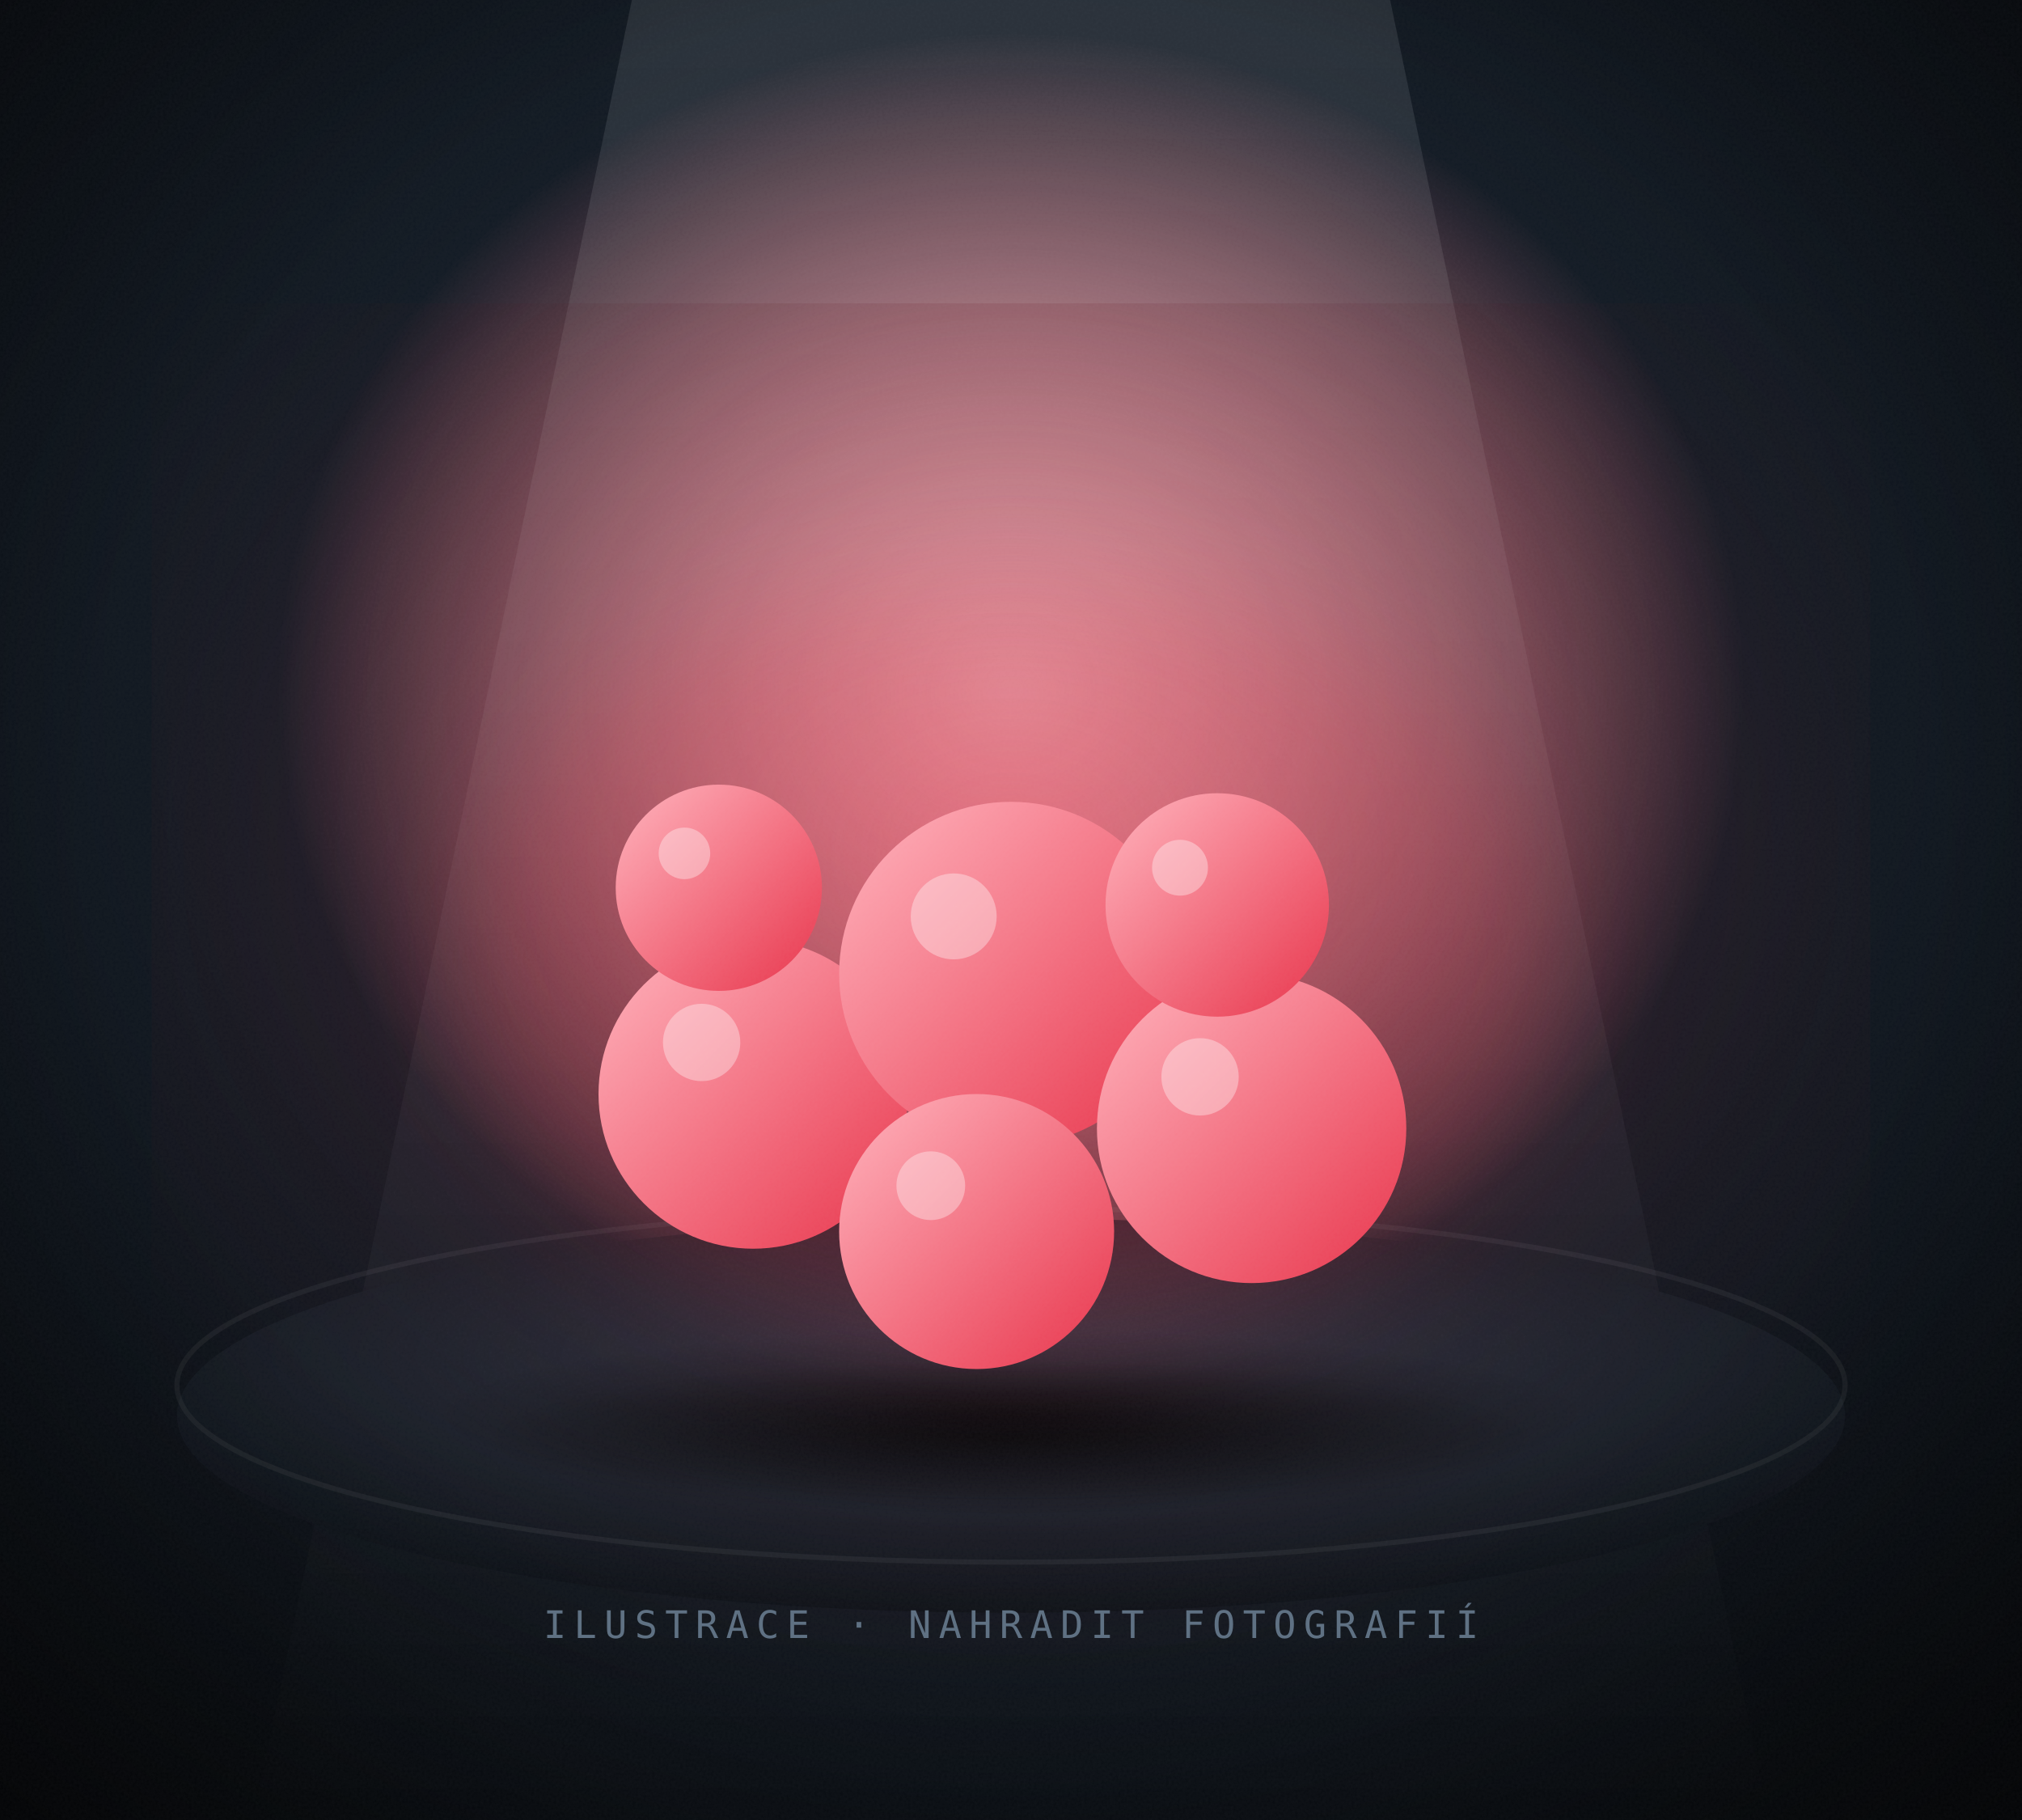
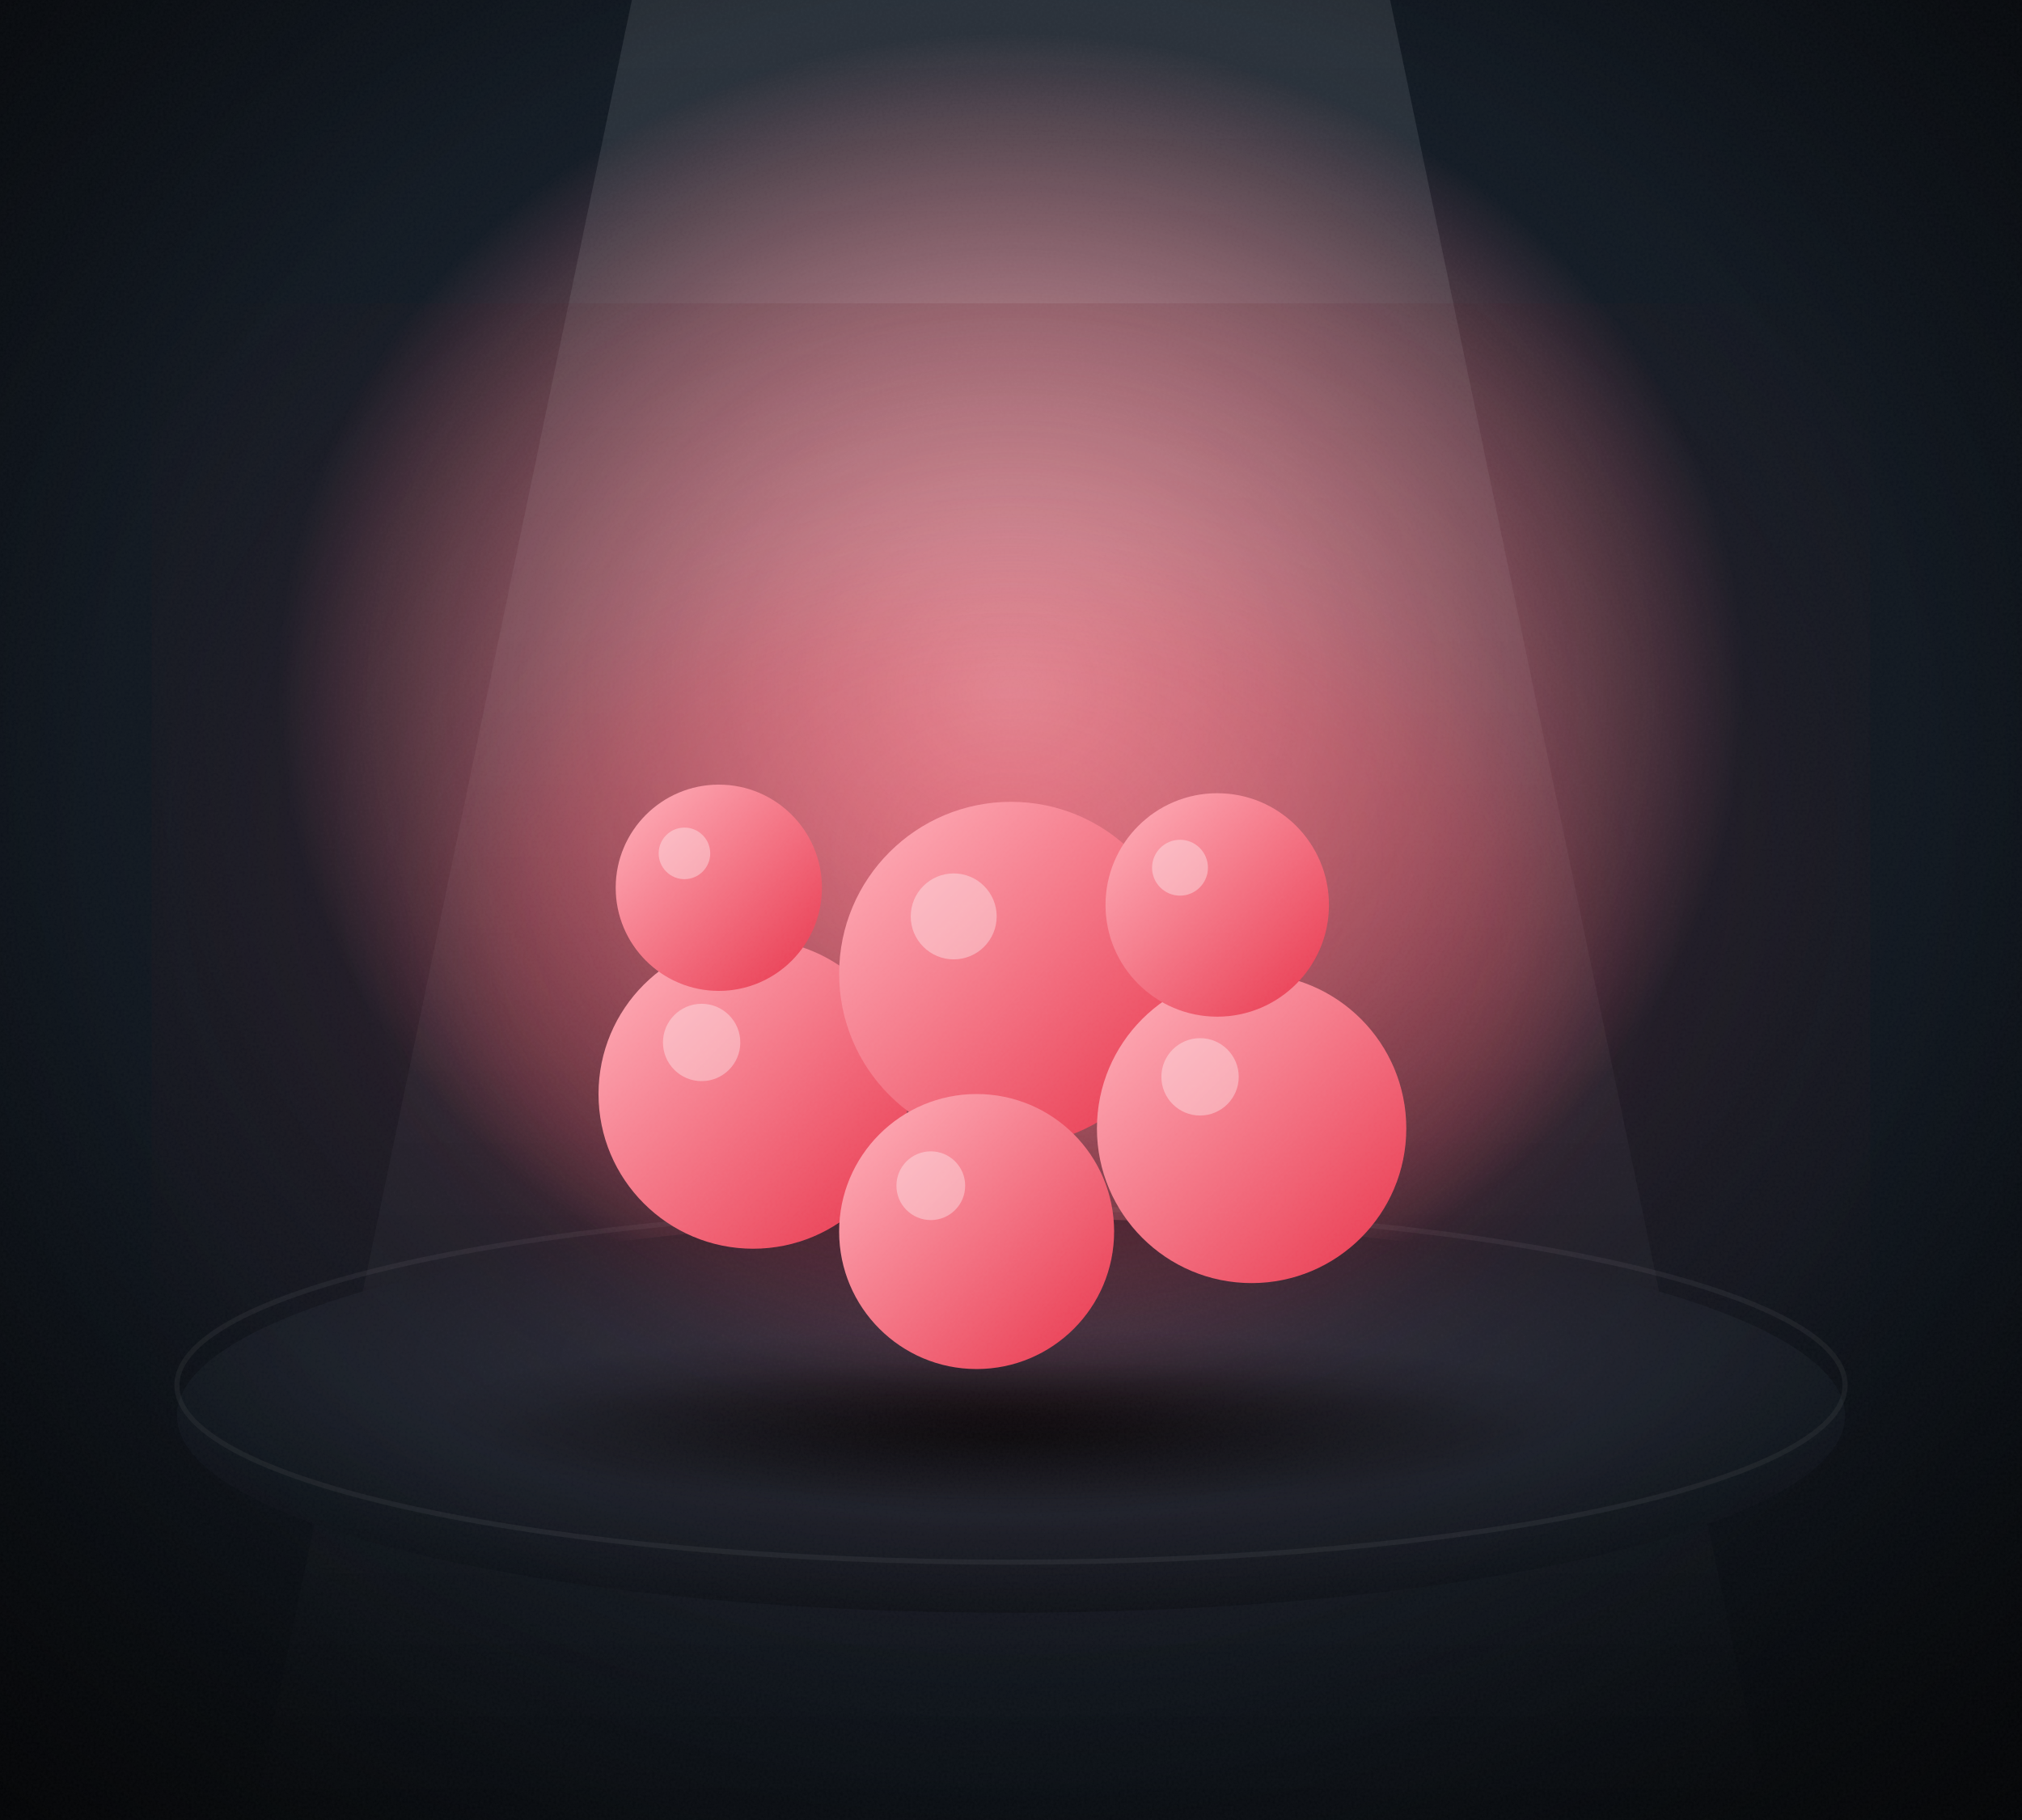
<svg xmlns="http://www.w3.org/2000/svg" viewBox="0 0 800 720" width="800" height="720">
  <defs>
    <radialGradient id="bg-strawberries" cx="50%" cy="38%" r="80%">
      <stop offset="0%" stop-color="#e8334a" stop-opacity="0.28" />
      <stop offset="45%" stop-color="#121a24" />
      <stop offset="100%" stop-color="#06080b" />
    </radialGradient>
    <linearGradient id="beam-strawberries" x1="0" y1="0" x2="0" y2="1">
      <stop offset="0%" stop-color="#ffffff" stop-opacity="0.10" />
      <stop offset="100%" stop-color="#ffffff" stop-opacity="0" />
    </linearGradient>
    <radialGradient id="slab-strawberries" cx="50%" cy="35%" r="65%">
      <stop offset="0%" stop-color="#2a3644" />
      <stop offset="70%" stop-color="#151c25" />
      <stop offset="100%" stop-color="#0c1117" />
    </radialGradient>
    <radialGradient id="shadow-strawberries" cx="50%" cy="50%" r="50%">
      <stop offset="0%" stop-color="#000" stop-opacity="0.65" />
      <stop offset="100%" stop-color="#000" stop-opacity="0" />
    </radialGradient>
    <radialGradient id="vig-strawberries" cx="50%" cy="45%" r="75%">
      <stop offset="60%" stop-color="#000" stop-opacity="0" />
      <stop offset="100%" stop-color="#000" stop-opacity="0.55" />
    </radialGradient>
    <filter id="grain-strawberries">
      <feTurbulence type="fractalNoise" baseFrequency="0.9" numOctaves="2" stitchTiles="stitch" />
      <feColorMatrix values="0 0 0 0 1  0 0 0 0 1  0 0 0 0 1  0 0 0 0.05 0" />
    </filter>
    <filter id="soft-strawberries" x="-20%" y="-20%" width="140%" height="140%">
      <feGaussianBlur stdDeviation="22" />
    </filter>
  </defs>
  <rect width="800" height="720" fill="url(#bg-strawberries)" />
  <path d="M250,0 L550,0 L700,720 L100,720 Z" fill="url(#beam-strawberries)" />
  <ellipse cx="400" cy="560" rx="330" ry="78" fill="url(#slab-strawberries)" />
  <ellipse cx="400" cy="548" rx="330" ry="70" fill="none" stroke="#ffffff" stroke-opacity="0.06" stroke-width="2" />
  <ellipse cx="400" cy="560" rx="230" ry="34" fill="url(#shadow-strawberries)" />
  <ellipse cx="400" cy="380" rx="220" ry="150" fill="#e8334a" opacity="0.18" filter="url(#soft-strawberries)" />
  <svg x="60" y="120" width="680" height="544" viewBox="0 0 200 160" class="" aria-hidden="true">
    <defs>
      <radialGradient id="gberriese8334abg" cx="50%" cy="40%" r="70%">
        <stop offset="0%" stop-color="#e8334a" stop-opacity="0.35" />
        <stop offset="100%" stop-color="#0a0d12" stop-opacity="0" />
      </radialGradient>
      <linearGradient id="gberriese8334a" x1="0" y1="0" x2="1" y2="1">
        <stop offset="0%" stop-color="#ffb3bd" />
        <stop offset="100%" stop-color="#e8334a" />
      </linearGradient>
      <radialGradient id="gberriese8334ash" cx="50%" cy="50%" r="50%">
        <stop offset="0%" stop-color="#000" stop-opacity="0.55" />
        <stop offset="100%" stop-color="#000" stop-opacity="0" />
      </radialGradient>
    </defs>
    <rect width="200" height="160" fill="url(#gberriese8334abg)" />
    <ellipse cx="100" cy="132" rx="62" ry="9" fill="url(#gberriese8334ash)" />
    <g>
      <g>
        <circle cx="70" cy="92" r="18" fill="url(#gberriese8334a)" />
        <circle cx="64" cy="86" r="4.5" fill="#fff" opacity="0.35" />
      </g>
      <g>
        <circle cx="100" cy="78" r="20" fill="url(#gberriese8334a)" />
        <circle cx="93.333" cy="71.333" r="5" fill="#fff" opacity="0.35" />
      </g>
      <g>
        <circle cx="128" cy="96" r="18" fill="url(#gberriese8334a)" />
        <circle cx="122" cy="90" r="4.5" fill="#fff" opacity="0.35" />
      </g>
      <g>
        <circle cx="96" cy="108" r="16" fill="url(#gberriese8334a)" />
        <circle cx="90.667" cy="102.667" r="4" fill="#fff" opacity="0.35" />
      </g>
      <g>
        <circle cx="124" cy="70" r="13" fill="url(#gberriese8334a)" />
        <circle cx="119.667" cy="65.667" r="3.25" fill="#fff" opacity="0.35" />
      </g>
      <g>
        <circle cx="66" cy="68" r="12" fill="url(#gberriese8334a)" />
        <circle cx="62" cy="64" r="3" fill="#fff" opacity="0.35" />
      </g>
    </g>
  </svg>
  <rect width="800" height="720" fill="url(#vig-strawberries)" />
  <rect width="800" height="720" filter="url(#grain-strawberries)" opacity="0.6" />
-   <text x="400" y="648" text-anchor="middle" font-family="ui-monospace, Menlo, monospace" font-size="15" letter-spacing="3" fill="#5f7183">ILUSTRACE · NAHRADIT FOTOGRAFIÍ</text>
</svg>
